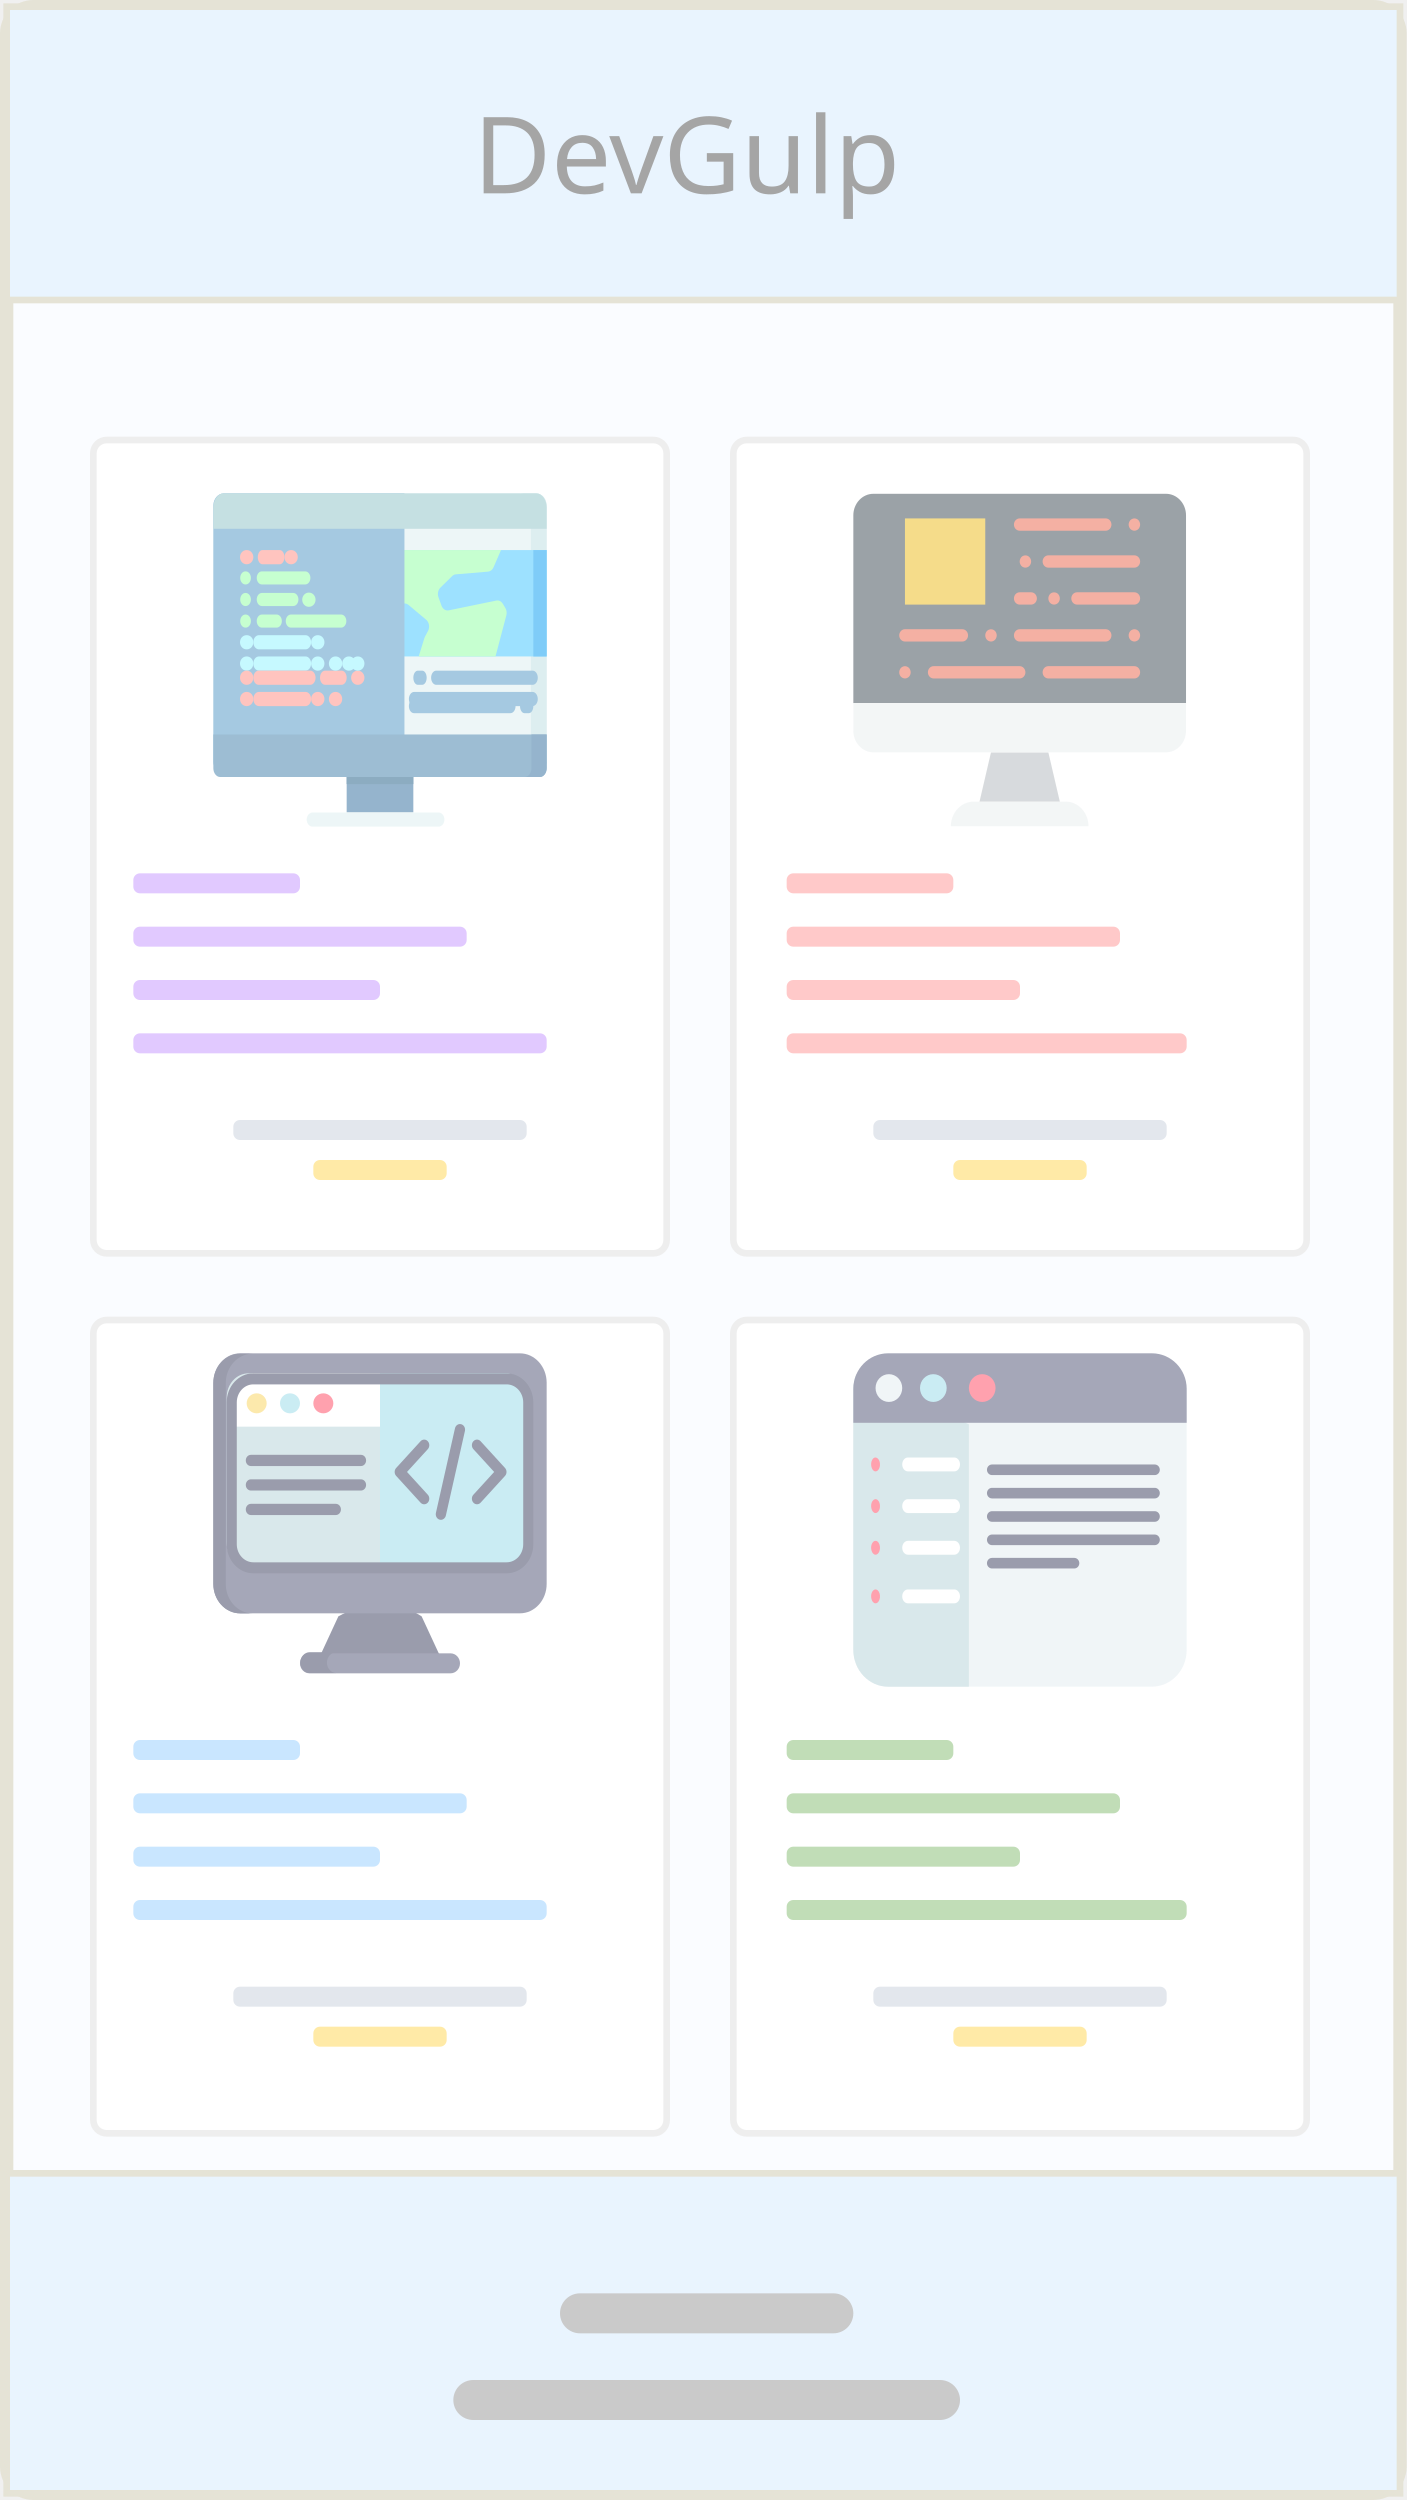
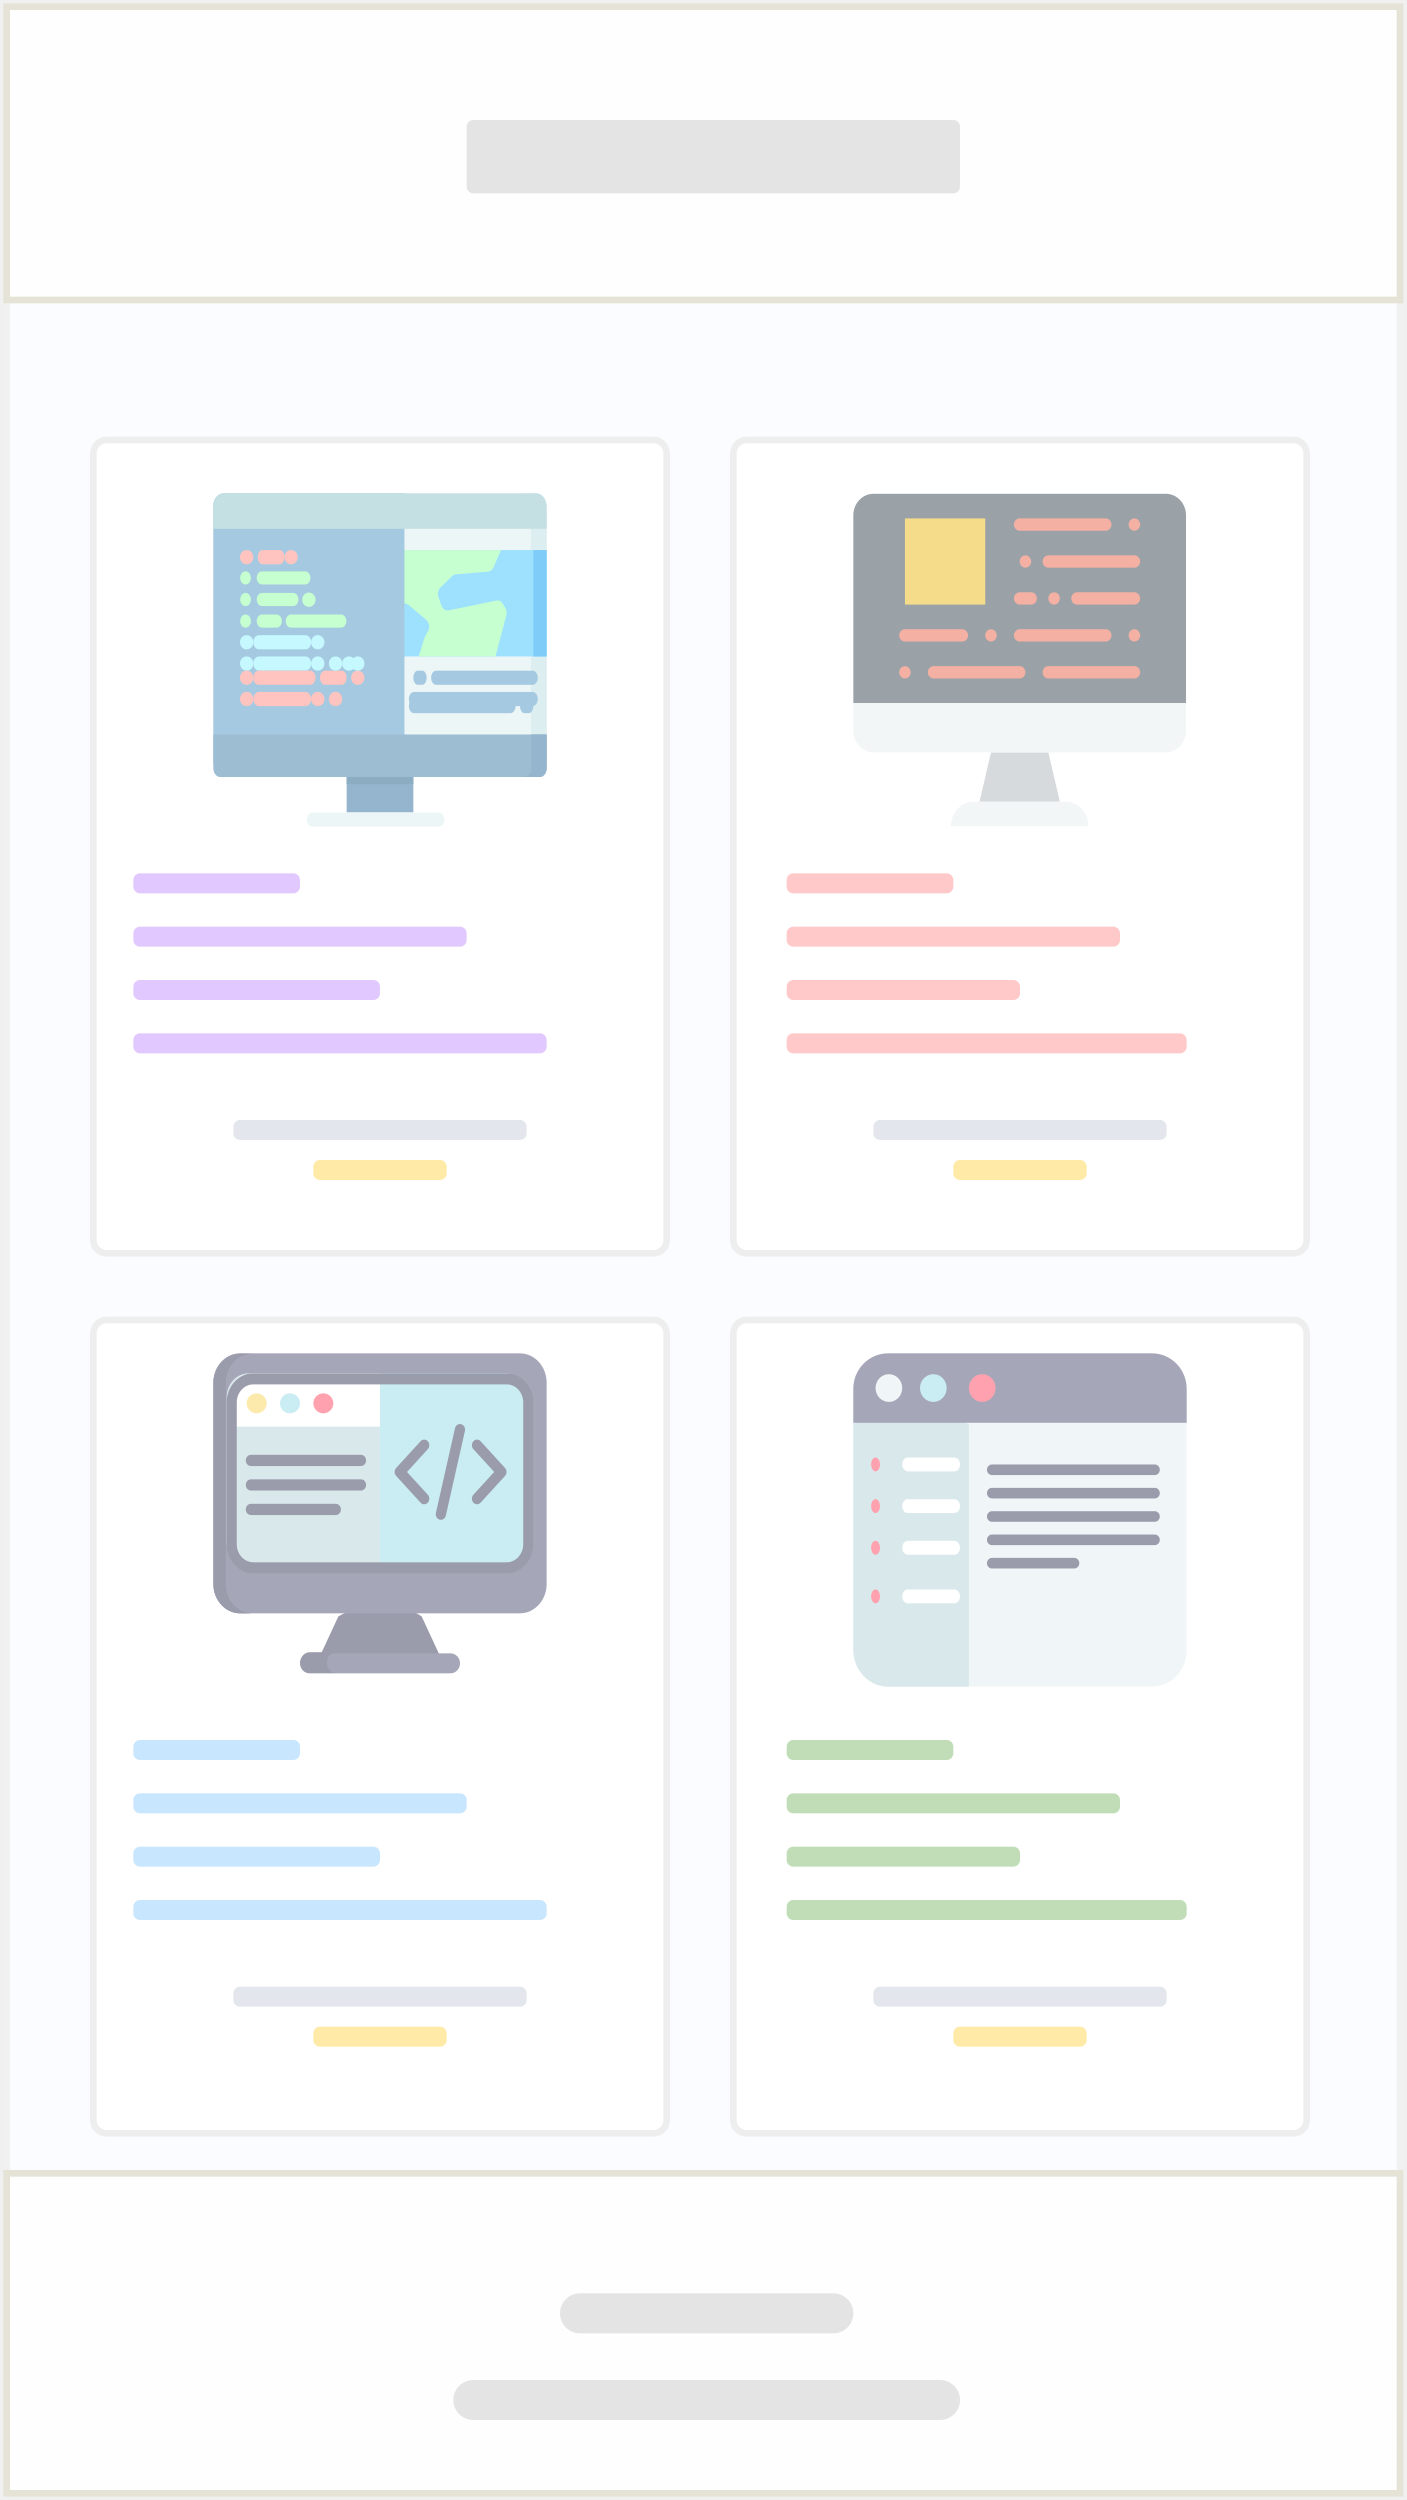
<svg xmlns="http://www.w3.org/2000/svg" width="211px" height="375px" viewBox="0 0 211 375" version="1.1">
  <g id="Page-1" stroke="none" stroke-width="1" fill="none" fill-rule="evenodd">
-     <g id="devgulp-cards" transform="translate(1, 1)">
-       <rect id="Rectangle" stroke="#E5E3D6" stroke-width="2" fill="#FAFCFF" fill-rule="nonzero" x="0" y="0" width="209" height="373" rx="4" />
-       <rect id="Rectangle" stroke="#EEEEEE" fill="#FFFFFF" fill-rule="nonzero" x="13" y="65" width="86" height="122" rx="2" />
-       <g id="coding" opacity="0.5" transform="translate(31, 73)" fill-rule="nonzero">
+     <g id="devgulp-cards" transform="translate(1, 1)" fill-rule="nonzero">
+       <rect id="Rectangle" stroke="#F1F1F1" fill="#FAFCFF" x="0" y="0" width="209" height="373" rx="4" />
+       <rect id="Rectangle" stroke="#EEEEEE" fill="#FFFFFF" x="13" y="65" width="86" height="122" rx="2" />
+       <g id="coding" opacity="0.5" transform="translate(31, 73)">
        <polygon id="Path" fill="#2C6A9B" points="20 41.489 30 41.489 30 47.872 20 47.872" />
        <polygon id="Path" fill="#1A5A84" points="20 41.489 30 41.489 30 43.617 20 43.617" />
        <path d="M33.772,50 L14.895,50 C14.401,50 14,49.524 14,48.936 C14,48.348 14.401,47.872 14.895,47.872 L33.772,47.872 C34.266,47.872 34.667,48.348 34.667,48.936 C34.667,49.524 34.266,50 33.772,50 L33.772,50 Z" id="Path" fill="#DCEEEF" />
        <path d="M50,1.826 L50,40.272 C50,40.945 49.54,41.489 48.973,41.489 L1.027,41.489 C0.46,41.489 0,40.945 0,40.272 L0,1.826 C0,0.818 0.69,0 1.54,0 L48.46,0 C49.311,0 50,0.818 50,1.826 Z" id="Path" fill="#DCEEEF" />
        <path d="M50,1.826 L50,40.271 C50,40.945 49.513,41.489 48.912,41.489 L46.544,41.489 C47.145,41.489 47.632,40.945 47.632,40.271 L47.632,1.826 C47.632,0.818 46.902,0 46,0 L48.368,0 C49.269,0 50,0.818 50,1.826 Z" id="Path" fill="#BCDDE2" />
        <polygon id="Path" fill="#3BC3FF" points="28 8.511 50 8.511 50 24.468 28 24.468" />
        <polygon id="Path" fill="#009AF2" points="48 8.511 50 8.511 50 24.468 48 24.468" />
        <path d="M43.809,17.21 C43.997,17.525 44.05,17.931 43.952,18.303 L42.575,23.523 L42.325,24.468 L30.805,24.468 L31.651,21.73 C31.677,21.647 31.71,21.568 31.749,21.494 L32.203,20.644 C32.5,20.089 32.379,19.346 31.932,18.971 L29.279,16.74 C29.145,16.628 28.991,16.557 28.83,16.534 L27.333,16.318 L27.333,8.511 L43.151,8.511 L42.031,11.097 C41.869,11.471 41.561,11.716 41.216,11.745 L36.381,12.151 C36.178,12.168 35.983,12.261 35.824,12.417 L34.062,14.146 C33.709,14.492 33.59,15.085 33.773,15.591 L34.223,16.841 C34.407,17.353 34.853,17.647 35.304,17.553 L42.451,16.081 C42.825,16.003 43.203,16.192 43.426,16.567 L43.809,17.21 Z" id="Path" fill="#8DFFA2" />
        <path d="M28.667,0 L28.667,41.489 L1.068,41.489 C0.478,41.489 0,40.945 0,40.272 L0,1.826 C0,0.818 0.718,0 1.602,0 L28.667,0 Z" id="Path" fill="#4C94C3" />
        <path d="M50,2.191 L50,5.319 L0,5.319 L0,2.191 C0,0.981 0.69,0 1.54,0 L48.46,0 C49.311,0 50,0.981 50,2.191 Z" id="Path" fill="#8BC1C6" />
        <path d="M50,36.17 L50,41.222 C50,41.959 49.54,42.553 48.973,42.553 L1.027,42.553 C0.46,42.553 0,41.959 0,41.222 L0,36.17 L50,36.17 Z" id="Path" fill="#3B7CA8" />
        <path d="M50,36.17 L50,41.222 C50,41.959 49.53,42.553 48.951,42.553 L46.667,42.553 C47.246,42.553 47.716,41.959 47.716,41.222 L47.716,36.17 L50,36.17 Z" id="Path" fill="#2C6A9B" />
        <path d="M5.029,10.638 L4.97,10.638 C4.434,10.638 4,10.162 4,9.574 C4,8.987 4.434,8.511 4.97,8.511 L5.029,8.511 C5.566,8.511 6,8.987 6,9.574 C6,10.162 5.566,10.638 5.029,10.638 Z" id="Path" fill="#FF8980" />
        <path d="M9.969,10.638 L7.364,10.638 C6.979,10.638 6.667,10.162 6.667,9.574 C6.667,8.987 6.979,8.511 7.364,8.511 L9.969,8.511 C10.354,8.511 10.667,8.987 10.667,9.574 C10.667,10.162 10.354,10.638 9.969,10.638 Z" id="Path" fill="#FF8980" />
        <g id="Group" transform="translate(4, 11.70213)" fill="#8DFFA2">
          <path d="M0.857,1.967 L0.809,1.967 C0.38,1.967 0.032,1.528 0.032,0.985 C0.032,0.444 0.38,0.004 0.809,0.004 L0.857,0.004 C1.286,0.004 1.634,0.444 1.634,0.985 C1.634,1.528 1.286,1.967 0.857,1.967 Z" id="Path" />
          <path d="M9.783,1.967 L3.286,1.967 C2.857,1.967 2.509,1.528 2.509,0.985 C2.509,0.444 2.857,0.004 3.286,0.004 L9.783,0.004 C10.212,0.004 10.56,0.444 10.56,0.985 C10.56,1.528 10.212,1.967 9.783,1.967 Z" id="Path" />
          <path d="M0.857,5.204 L0.809,5.204 C0.38,5.204 0.032,4.764 0.032,4.223 C0.032,3.68 0.38,3.241 0.809,3.241 L0.857,3.241 C1.286,3.241 1.634,3.68 1.634,4.223 C1.634,4.764 1.286,5.204 0.857,5.204 Z" id="Path" />
          <path d="M7.986,5.204 L3.286,5.204 C2.857,5.204 2.509,4.764 2.509,4.223 C2.509,3.68 2.857,3.241 3.286,3.241 L7.986,3.241 C8.415,3.241 8.763,3.68 8.763,4.223 C8.763,4.764 8.415,5.204 7.986,5.204 Z" id="Path" />
          <path d="M0.857,8.441 L0.809,8.441 C0.38,8.441 0.032,8.001 0.032,7.459 C0.032,6.917 0.38,6.478 0.809,6.478 L0.857,6.478 C1.286,6.478 1.634,6.917 1.634,7.459 C1.634,8.001 1.286,8.441 0.857,8.441 Z" id="Path" />
          <path d="M15.173,8.441 L7.64,8.441 C7.211,8.441 6.863,8.001 6.863,7.459 C6.863,6.917 7.211,6.478 7.64,6.478 L15.173,6.478 C15.603,6.478 15.951,6.917 15.951,7.459 C15.951,8.001 15.603,8.441 15.173,8.441 Z" id="Path" />
          <path d="M5.498,8.441 L3.286,8.441 C2.857,8.441 2.509,8.001 2.509,7.459 C2.509,6.917 2.857,6.478 3.286,6.478 L5.498,6.478 C5.927,6.478 6.275,6.917 6.275,7.459 C6.275,8.001 5.927,8.441 5.498,8.441 Z" id="Path" />
        </g>
        <path d="M5.029,23.404 L4.97,23.404 C4.434,23.404 4,22.928 4,22.34 C4,21.753 4.434,21.277 4.97,21.277 L5.029,21.277 C5.566,21.277 6,21.753 6,22.34 C6,22.928 5.566,23.404 5.029,23.404 Z" id="Path" fill="#8DF4FF" />
        <path d="M13.83,23.404 L6.837,23.404 C6.374,23.404 6,22.928 6,22.34 C6,21.753 6.374,21.277 6.837,21.277 L13.83,21.277 C14.292,21.277 14.667,21.753 14.667,22.34 C14.667,22.928 14.292,23.404 13.83,23.404 Z" id="Path" fill="#8DF4FF" />
        <path d="M5.029,26.596 L4.97,26.596 C4.434,26.596 4,26.12 4,25.532 C4,24.944 4.434,24.468 4.97,24.468 L5.029,24.468 C5.566,24.468 6,24.944 6,25.532 C6,26.12 5.566,26.596 5.029,26.596 Z" id="Path" fill="#8DF4FF" />
        <path d="M13.83,26.596 L6.837,26.596 C6.374,26.596 6,26.12 6,25.532 C6,24.944 6.374,24.468 6.837,24.468 L13.83,24.468 C14.292,24.468 14.667,24.944 14.667,25.532 C14.667,26.12 14.292,26.596 13.83,26.596 Z" id="Path" fill="#8DF4FF" />
        <path d="M5.029,28.723 L4.97,28.723 C4.434,28.723 4,28.247 4,27.66 C4,27.072 4.434,26.596 4.97,26.596 L5.029,26.596 C5.566,26.596 6,27.072 6,27.66 C6,28.247 5.566,28.723 5.029,28.723 Z" id="Path" fill="#FF8980" />
        <path d="M19.235,28.723 L16.765,28.723 C16.342,28.723 16,28.247 16,27.66 C16,27.072 16.343,26.596 16.765,26.596 L19.235,26.596 C19.658,26.596 20,27.072 20,27.66 C20,28.247 19.658,28.723 19.235,28.723 Z" id="Path" fill="#FF8980" />
        <path d="M14.547,28.723 L6.786,28.723 C6.352,28.723 6,28.247 6,27.66 C6,27.072 6.352,26.596 6.786,26.596 L14.547,26.596 C14.981,26.596 15.333,27.072 15.333,27.66 C15.333,28.247 14.981,28.723 14.547,28.723 Z" id="Path" fill="#FF8980" />
        <path d="M5.029,31.915 L4.97,31.915 C4.434,31.915 4,31.439 4,30.851 C4,30.263 4.434,29.787 4.97,29.787 L5.029,29.787 C5.566,29.787 6,30.263 6,30.851 C6,31.439 5.566,31.915 5.029,31.915 Z" id="Path" fill="#FF8980" />
        <path d="M13.83,31.915 L6.837,31.915 C6.374,31.915 6,31.439 6,30.851 C6,30.263 6.374,29.787 6.837,29.787 L13.83,29.787 C14.292,29.787 14.667,30.263 14.667,30.851 C14.667,31.439 14.292,31.915 13.83,31.915 Z" id="Path" fill="#FF8980" />
        <path d="M15.696,31.915 L15.637,31.915 C15.101,31.915 14.667,31.439 14.667,30.851 C14.667,30.263 15.101,29.787 15.637,29.787 L15.696,29.787 C16.232,29.787 16.667,30.263 16.667,30.851 C16.667,31.439 16.232,31.915 15.696,31.915 Z" id="Path" fill="#FF8980" />
        <path d="M11.696,10.638 L11.637,10.638 C11.101,10.638 10.667,10.162 10.667,9.574 C10.667,8.987 11.101,8.511 11.637,8.511 L11.696,8.511 C12.233,8.511 12.667,8.987 12.667,9.574 C12.667,10.162 12.233,10.638 11.696,10.638 Z" id="Path" fill="#FF8980" />
        <path d="M14.363,17.021 L14.304,17.021 C13.768,17.021 13.333,16.545 13.333,15.957 C13.333,15.37 13.768,14.894 14.304,14.894 L14.363,14.894 C14.899,14.894 15.333,15.37 15.333,15.957 C15.333,16.545 14.899,17.021 14.363,17.021 Z" id="Path" fill="#8DFFA2" />
        <path d="M18.363,31.915 L18.304,31.915 C17.767,31.915 17.333,31.439 17.333,30.851 C17.333,30.263 17.768,29.787 18.304,29.787 L18.363,29.787 C18.899,29.787 19.333,30.263 19.333,30.851 C19.333,31.439 18.899,31.915 18.363,31.915 Z" id="Path" fill="#FF8980" />
        <path d="M21.696,28.723 L21.637,28.723 C21.101,28.723 20.667,28.247 20.667,27.66 C20.667,27.072 21.101,26.596 21.637,26.596 L21.696,26.596 C22.233,26.596 22.667,27.072 22.667,27.66 C22.667,28.247 22.233,28.723 21.696,28.723 Z" id="Path" fill="#FF8980" />
        <path d="M15.696,26.596 L15.637,26.596 C15.101,26.596 14.667,26.12 14.667,25.532 C14.667,24.944 15.101,24.468 15.637,24.468 L15.696,24.468 C16.232,24.468 16.667,24.944 16.667,25.532 C16.667,26.12 16.232,26.596 15.696,26.596 Z" id="Path" fill="#8DF4FF" />
        <path d="M15.696,23.404 L15.637,23.404 C15.101,23.404 14.667,22.928 14.667,22.34 C14.667,21.753 15.101,21.277 15.637,21.277 L15.696,21.277 C16.232,21.277 16.667,21.753 16.667,22.34 C16.667,22.928 16.232,23.404 15.696,23.404 Z" id="Path" fill="#8DF4FF" />
        <path d="M18.363,26.596 L18.304,26.596 C17.767,26.596 17.333,26.12 17.333,25.532 C17.333,24.944 17.768,24.468 18.304,24.468 L18.363,24.468 C18.899,24.468 19.333,24.944 19.333,25.532 C19.333,26.12 18.899,26.596 18.363,26.596 Z" id="Path" fill="#8DF4FF" />
        <path d="M20.363,26.596 L20.304,26.596 C19.768,26.596 19.333,26.12 19.333,25.532 C19.333,24.944 19.768,24.468 20.304,24.468 L20.363,24.468 C20.899,24.468 21.333,24.944 21.333,25.532 C21.333,26.12 20.899,26.596 20.363,26.596 Z" id="Path" fill="#8DF4FF" />
        <path d="M21.697,26.596 L21.637,26.596 C21.101,26.596 20.667,26.12 20.667,25.532 C20.667,24.944 21.101,24.468 21.637,24.468 L21.697,24.468 C22.232,24.468 22.667,24.944 22.667,25.532 C22.667,26.12 22.232,26.596 21.697,26.596 Z" id="Path" fill="#8DF4FF" />
        <path d="M47.898,28.723 L33.436,28.723 C33.011,28.723 32.667,28.247 32.667,27.66 C32.667,27.072 33.011,26.596 33.436,26.596 L47.898,26.596 C48.322,26.596 48.667,27.072 48.667,27.66 C48.667,28.247 48.322,28.723 47.898,28.723 Z" id="Path" fill="#4C94C3" />
        <path d="M31.325,28.723 L30.675,28.723 C30.302,28.723 30,28.247 30,27.66 C30,27.072 30.302,26.596 30.675,26.596 L31.325,26.596 C31.698,26.596 32,27.072 32,27.66 C32,28.247 31.698,28.723 31.325,28.723 Z" id="Path" fill="#4C94C3" />
        <path d="M44.564,32.979 L30.103,32.979 C29.678,32.979 29.333,32.503 29.333,31.915 C29.333,31.328 29.678,30.851 30.103,30.851 L44.564,30.851 C44.989,30.851 45.333,31.328 45.333,31.915 C45.333,32.502 44.989,32.979 44.564,32.979 L44.564,32.979 Z" id="Path" fill="#4C94C3" />
        <path d="M47.325,32.979 L46.675,32.979 C46.302,32.979 46,32.503 46,31.915 C46,31.328 46.302,30.851 46.675,30.851 L47.325,30.851 C47.698,30.851 48,31.328 48,31.915 C48,32.502 47.698,32.979 47.325,32.979 Z" id="Path" fill="#4C94C3" />
        <path d="M47.88,31.915 L30.12,31.915 C29.685,31.915 29.333,31.438 29.333,30.851 C29.333,30.264 29.685,29.787 30.12,29.787 L47.88,29.787 C48.315,29.787 48.667,30.264 48.667,30.851 C48.667,31.438 48.315,31.915 47.88,31.915 Z" id="Path" fill="#4C94C3" />
      </g>
-       <rect id="Rectangle" stroke="#EEEEEE" fill="#FFFFFF" fill-rule="nonzero" x="109" y="65" width="86" height="122" rx="2" />
-       <rect id="Rectangle" fill="#E3E7ED" fill-rule="nonzero" x="130" y="167" width="44" height="3" rx="1" />
-       <rect id="Rectangle" stroke="#EEEEEE" fill="#FFFFFF" fill-rule="nonzero" x="13" y="197" width="86" height="122" rx="2" />
-       <rect id="Rectangle" stroke="#EEEEEE" fill="#FFFFFF" fill-rule="nonzero" x="109" y="197" width="86" height="122" rx="2" />
-       <rect id="Rectangle" fill="#E3E7ED" fill-rule="nonzero" x="34" y="297" width="44" height="3" rx="1" />
-       <rect id="Rectangle" fill="#FFEAA7" fill-rule="nonzero" x="46" y="303" width="20" height="3" rx="1" />
-       <rect id="Rectangle" fill="#E3E7ED" fill-rule="nonzero" x="130" y="297" width="44" height="3" rx="1" />
-       <rect id="Rectangle" fill="#FFEAA7" fill-rule="nonzero" x="142" y="303" width="20" height="3" rx="1" />
-       <rect id="Rectangle" fill="#E3E7ED" fill-rule="nonzero" x="34" y="167" width="44" height="3" rx="1" />
-       <rect id="Rectangle" fill="#FFEAA7" fill-rule="nonzero" x="46" y="173" width="20" height="3" rx="1" />
-       <rect id="Rectangle" fill="#E1C9FF" fill-rule="nonzero" x="19" y="130" width="25" height="3" rx="1" />
-       <rect id="Rectangle" fill="#E1C9FF" fill-rule="nonzero" x="19" y="138" width="50" height="3" rx="1" />
-       <rect id="Rectangle" fill="#E1C9FF" fill-rule="nonzero" x="19" y="146" width="37" height="3" rx="1" />
-       <rect id="Rectangle" fill="#E1C9FF" fill-rule="nonzero" x="19" y="154" width="62" height="3" rx="1" />
-       <rect id="Rectangle" fill="#FFC9C9" fill-rule="nonzero" x="117" y="130" width="25" height="3" rx="1" />
-       <rect id="Rectangle" fill="#FFC9C9" fill-rule="nonzero" x="117" y="138" width="50" height="3" rx="1" />
-       <rect id="Rectangle" fill="#FFC9C9" fill-rule="nonzero" x="117" y="146" width="35" height="3" rx="1" />
-       <rect id="Rectangle" fill="#FFC9C9" fill-rule="nonzero" x="117" y="154" width="60" height="3" rx="1" />
-       <rect id="Rectangle" fill="#C9E6FF" fill-rule="nonzero" x="19" y="260" width="25" height="3" rx="1" />
-       <rect id="Rectangle" fill="#C9E6FF" fill-rule="nonzero" x="19" y="268" width="50" height="3" rx="1" />
-       <rect id="Rectangle" fill="#C9E6FF" fill-rule="nonzero" x="19" y="276" width="37" height="3" rx="1" />
-       <rect id="Rectangle" fill="#C9E6FF" fill-rule="nonzero" x="19" y="284" width="62" height="3" rx="1" />
-       <rect id="Rectangle" fill="#C1DDB7" fill-rule="nonzero" x="117" y="260" width="25" height="3" rx="1" />
-       <rect id="Rectangle" fill="#C1DDB7" fill-rule="nonzero" x="117" y="268" width="50" height="3" rx="1" />
-       <rect id="Rectangle" fill="#C1DDB7" fill-rule="nonzero" x="117" y="276" width="35" height="3" rx="1" />
-       <rect id="Rectangle" fill="#C1DDB7" fill-rule="nonzero" x="117" y="284" width="60" height="3" rx="1" />
-       <rect id="Rectangle" fill="#FFEAA7" fill-rule="nonzero" x="142" y="173" width="20" height="3" rx="1" />
-       <rect id="Rectangle" stroke="#E5E3D6" fill="#E9F4FE" fill-rule="nonzero" x="0" y="0" width="209" height="44" />
-       <text id="DevGulp" fill="#A5A5A5" font-family="STXihei, STHeiti" font-size="16" font-weight="300">
-         <tspan x="70" y="28">DevGulp</tspan>
-       </text>
-       <g id="browser" opacity="0.5" transform="translate(127, 202)" fill-rule="nonzero">
+       <rect id="Rectangle" stroke="#EEEEEE" fill="#FFFFFF" x="109" y="65" width="86" height="122" rx="2" />
+       <rect id="Rectangle" fill="#E3E7ED" x="130" y="167" width="44" height="3" rx="1" />
+       <rect id="Rectangle" stroke="#EEEEEE" fill="#FFFFFF" x="13" y="197" width="86" height="122" rx="2" />
+       <rect id="Rectangle" stroke="#EEEEEE" fill="#FFFFFF" x="109" y="197" width="86" height="122" rx="2" />
+       <rect id="Rectangle" fill="#E3E7ED" x="34" y="297" width="44" height="3" rx="1" />
+       <rect id="Rectangle" fill="#FFEAA7" x="46" y="303" width="20" height="3" rx="1" />
+       <rect id="Rectangle" fill="#E3E7ED" x="130" y="297" width="44" height="3" rx="1" />
+       <rect id="Rectangle" fill="#FFEAA7" x="142" y="303" width="20" height="3" rx="1" />
+       <rect id="Rectangle" fill="#E3E7ED" x="34" y="167" width="44" height="3" rx="1" />
+       <rect id="Rectangle" fill="#FFEAA7" x="46" y="173" width="20" height="3" rx="1" />
+       <rect id="Rectangle" fill="#E1C9FF" x="19" y="130" width="25" height="3" rx="1" />
+       <rect id="Rectangle" fill="#E1C9FF" x="19" y="138" width="50" height="3" rx="1" />
+       <rect id="Rectangle" fill="#E1C9FF" x="19" y="146" width="37" height="3" rx="1" />
+       <rect id="Rectangle" fill="#E1C9FF" x="19" y="154" width="62" height="3" rx="1" />
+       <rect id="Rectangle" fill="#FFC9C9" x="117" y="130" width="25" height="3" rx="1" />
+       <rect id="Rectangle" fill="#FFC9C9" x="117" y="138" width="50" height="3" rx="1" />
+       <rect id="Rectangle" fill="#FFC9C9" x="117" y="146" width="35" height="3" rx="1" />
+       <rect id="Rectangle" fill="#FFC9C9" x="117" y="154" width="60" height="3" rx="1" />
+       <rect id="Rectangle" fill="#C9E6FF" x="19" y="260" width="25" height="3" rx="1" />
+       <rect id="Rectangle" fill="#C9E6FF" x="19" y="268" width="50" height="3" rx="1" />
+       <rect id="Rectangle" fill="#C9E6FF" x="81" y="9" width="50" height="24" rx="1" />
+       <rect id="Rectangle" fill="#C9E6FF" x="19" y="276" width="37" height="3" rx="1" />
+       <rect id="Rectangle" fill="#C9E6FF" x="19" y="284" width="62" height="3" rx="1" />
+       <rect id="Rectangle" fill="#C1DDB7" x="117" y="260" width="25" height="3" rx="1" />
+       <rect id="Rectangle" fill="#C1DDB7" x="117" y="268" width="50" height="3" rx="1" />
+       <rect id="Rectangle" fill="#C1DDB7" x="117" y="276" width="35" height="3" rx="1" />
+       <rect id="Rectangle" fill="#C1DDB7" x="117" y="284" width="60" height="3" rx="1" />
+       <rect id="Rectangle" fill="#FFEAA7" x="142" y="173" width="20" height="3" rx="1" />
+       <rect id="Rectangle" stroke="#E5E3D6" fill="#FEFEFE" x="0" y="0" width="209" height="44" />
+       <rect id="Rectangle" fill="#CACACA" opacity="0.499" x="69" y="17" width="74" height="11" rx="1" />
+       <g id="browser" opacity="0.5" transform="translate(127, 202)">
        <path d="M50,5.505 L50,44.495 C50,47.536 47.667,50 44.789,50 L5.211,50 C2.333,50 0,47.536 0,44.495 L0,5.505 C0,4.712 0.158,3.959 0.445,3.277 C1.253,1.347 3.083,0 5.211,0 L44.789,0 C47.667,0 50,2.464 50,5.505 Z" id="Path" fill="#E1EBF0" />
        <path d="M17.333,10.649 L17.333,50 L5.222,50 C2.337,50 0,47.528 0,44.477 L0,5.36 C0,4.564 0.159,3.808 0.446,3.125 L17.333,10.649 Z" id="Path" fill="#B4D2D7" />
        <path d="M50,5.32 L50,10.417 L0,10.417 L0,5.32 C0,2.382 2.332,0 5.211,0 L44.789,0 C47.667,0 50,2.382 50,5.32 Z" id="Path" fill="#4C5072" />
        <path d="M7.333,5.208 C7.333,6.359 6.438,7.292 5.333,7.292 C4.229,7.292 3.333,6.359 3.333,5.208 C3.333,4.058 4.229,3.125 5.333,3.125 C6.438,3.125 7.333,4.058 7.333,5.208 Z" id="Path" fill="#E1EBF0" />
        <path d="M14,5.208 C14,6.359 13.104,7.292 12,7.292 C10.895,7.292 10,6.359 10,5.208 C10,4.058 10.895,3.125 12,3.125 C13.104,3.125 14,4.058 14,5.208 Z" id="Path" fill="#95DAE8" />
        <path d="M21.333,5.208 C21.333,6.359 20.438,7.292 19.334,7.292 C18.229,7.292 17.333,6.359 17.333,5.208 C17.333,4.058 18.229,3.125 19.334,3.125 C20.438,3.125 21.333,4.058 21.333,5.208 Z" id="Path" fill="#FF435E" />
        <path d="M15.147,17.708 L8.186,17.708 C7.715,17.708 7.333,17.242 7.333,16.667 C7.333,16.091 7.715,15.625 8.186,15.625 L15.147,15.625 C15.618,15.625 16,16.091 16,16.667 C16,17.242 15.618,17.708 15.147,17.708 Z" id="Path" fill="#FFFFFF" />
        <path d="M15.147,23.958 L8.186,23.958 C7.715,23.958 7.333,23.492 7.333,22.916 C7.333,22.341 7.715,21.875 8.186,21.875 L15.147,21.875 C15.618,21.875 16,22.341 16,22.916 C16,23.492 15.618,23.958 15.147,23.958 Z" id="Path" fill="#FFFFFF" />
        <path d="M15.147,30.208 L8.186,30.208 C7.715,30.208 7.333,29.742 7.333,29.167 C7.333,28.591 7.715,28.125 8.186,28.125 L15.147,28.125 C15.618,28.125 16,28.591 16,29.167 C16,29.742 15.618,30.208 15.147,30.208 Z" id="Path" fill="#FFFFFF" />
        <path d="M15.147,37.5 L8.186,37.5 C7.715,37.5 7.333,37.033 7.333,36.458 C7.333,35.883 7.715,35.417 8.186,35.417 L15.147,35.417 C15.618,35.417 16,35.883 16,36.458 C16,37.033 15.618,37.5 15.147,37.5 Z" id="Path" fill="#FFFFFF" />
        <path d="M3.331,17.708 C2.736,17.708 2.437,16.527 2.876,15.896 C3.326,15.248 4.067,15.847 3.995,16.791 C3.956,17.309 3.664,17.708 3.331,17.708 Z" id="Path" fill="#FF435E" />
        <path d="M3.331,23.958 C2.737,23.958 2.436,22.779 2.876,22.149 C3.081,21.857 3.383,21.792 3.631,21.984 C3.888,22.182 4.034,22.629 3.993,23.069 C3.946,23.574 3.657,23.958 3.331,23.958 Z" id="Path" fill="#FF435E" />
        <path d="M3.331,30.208 C2.76,30.208 2.451,29.111 2.84,28.457 C3.036,28.127 3.356,28.031 3.617,28.223 C3.887,28.42 4.041,28.886 3.991,29.343 C3.936,29.837 3.652,30.208 3.331,30.208 Z" id="Path" fill="#FF435E" />
        <path d="M3.33,37.5 C2.731,37.5 2.436,36.307 2.881,35.684 C3.097,35.382 3.418,35.33 3.669,35.558 C3.912,35.779 4.042,36.23 3.988,36.66 C3.926,37.141 3.645,37.5 3.33,37.5 L3.33,37.5 Z" id="Path" fill="#FF435E" />
        <g id="Group" transform="translate(20, 16.66667)" fill="#353A59">
          <path d="M25.213,1.596 L0.803,1.596 C0.384,1.596 0.045,1.241 0.045,0.801 C0.045,0.362 0.384,0.006 0.803,0.006 L25.213,0.006 C25.631,0.006 25.971,0.362 25.971,0.801 C25.971,1.241 25.631,1.596 25.213,1.596 Z" id="Path" />
          <path d="M25.213,5.099 L0.803,5.099 C0.384,5.099 0.045,4.743 0.045,4.304 C0.045,3.865 0.384,3.509 0.803,3.509 L25.213,3.509 C25.631,3.509 25.971,3.865 25.971,4.304 C25.971,4.743 25.631,5.099 25.213,5.099 Z" id="Path" />
          <path d="M25.213,8.602 L0.803,8.602 C0.384,8.602 0.045,8.246 0.045,7.807 C0.045,7.367 0.384,7.012 0.803,7.012 L25.213,7.012 C25.631,7.012 25.971,7.367 25.971,7.807 C25.971,8.246 25.631,8.602 25.213,8.602 Z" id="Path" />
          <path d="M25.213,12.104 L0.803,12.104 C0.384,12.104 0.045,11.748 0.045,11.309 C0.045,10.87 0.384,10.514 0.803,10.514 L25.213,10.514 C25.631,10.514 25.971,10.87 25.971,11.309 C25.971,11.748 25.631,12.104 25.213,12.104 Z" id="Path" />
          <path d="M13.139,15.607 L0.803,15.607 C0.384,15.607 0.045,15.251 0.045,14.812 C0.045,14.373 0.384,14.017 0.803,14.017 L13.139,14.017 C13.558,14.017 13.897,14.373 13.897,14.812 C13.897,15.251 13.558,15.607 13.139,15.607 Z" id="Path" />
        </g>
      </g>
-       <g id="coding-(1)" opacity="0.5" transform="translate(31, 202)" fill-rule="nonzero">
+       <g id="coding-(1)" opacity="0.5" transform="translate(31, 202)">
        <polygon id="Path" fill="#353A59" points="34 45.398 25 47 16 45.398 18.758 39.447 25.458 36 31.242 39.447" />
        <path d="M45.986,39 L4.014,39 C1.797,39 0,37.022 0,34.581 L0,4.418 C0,1.978 1.797,0 4.014,0 L45.986,0 C48.203,0 50,1.978 50,4.418 L50,34.581 C50,37.022 48.203,39 45.986,39 Z" id="Path" fill="#4C5072" />
        <path d="M35.576,48 L14.424,48 C13.637,48 13,47.328 13,46.5 C13,45.671 13.637,45 14.424,45 L35.576,45 C36.363,45 37,45.671 37,46.5 C37,47.328 36.363,48 35.576,48 Z" id="Path" fill="#4C5072" />
        <path d="M47,6.62 L47,28.381 C47,30.379 45.532,32 43.722,32 L5.279,32 C3.468,32 2,30.379 2,28.381 L2,6.62 C2,4.62 3.468,3 5.279,3 L43.722,3 C45.532,3 47,4.62 47,6.62 Z" id="Path" fill="#B4D2D7" />
        <path d="M47,6.62 L47,28.381 C47,30.379 45.564,32 43.794,32 L25,32 L25,3 L43.794,3 C45.564,3 47,4.62 47,6.62 Z" id="Path" fill="#95DAE8" />
        <path d="M25,3 L25,11 L3,11 L3,6.674 C3,4.644 4.435,3 6.206,3 L25,3 Z" id="Path" fill="#FFFFFF" />
        <path d="M44,33 L6,33 C3.794,33 2,31.041 2,28.634 L2,7.366 C2,4.959 3.794,3 6,3 L44,3 C46.206,3 48,4.959 48,7.366 L48,28.634 C48,31.041 46.206,33 44,33 L44,33 Z M6,4.656 C4.631,4.656 3.517,5.871 3.517,7.366 L3.517,28.634 C3.517,30.129 4.631,31.345 6,31.345 L44,31.345 C45.369,31.345 46.483,30.129 46.483,28.634 L46.483,7.366 C46.483,5.871 45.369,4.656 44,4.656 L6,4.656 Z" id="Shape" fill="#353A59" />
        <path d="M8,7.5 C8,8.328 7.329,9 6.5,9 C5.672,9 5,8.328 5,7.5 C5,6.671 5.672,6 6.5,6 C7.329,6 8,6.671 8,7.5 Z" id="Path" fill="#F9D35A" />
        <path d="M13,7.5 C13,8.328 12.329,9 11.5,9 C10.672,9 10,8.328 10,7.5 C10,6.671 10.672,6 11.5,6 C12.329,6 13,6.671 13,7.5 Z" id="Path" fill="#95DAE8" />
        <path d="M18,7.5 C18,8.328 17.329,9 16.5,9 C15.672,9 15,8.328 15,7.5 C15,6.671 15.672,6 16.5,6 C17.329,6 18,6.671 18,7.5 Z" id="Path" fill="#FF435E" />
        <g id="Group" fill="#353A59">
          <path d="M22.147,16.908 L5.636,16.908 C5.212,16.908 4.868,16.531 4.868,16.066 C4.868,15.601 5.212,15.224 5.636,15.224 L22.147,15.224 C22.571,15.224 22.914,15.601 22.914,16.066 C22.914,16.531 22.571,16.908 22.147,16.908 Z" id="Path" />
          <path d="M22.147,20.582 L5.636,20.582 C5.212,20.582 4.868,20.206 4.868,19.741 C4.868,19.276 5.212,18.899 5.636,18.899 L22.147,18.899 C22.571,18.899 22.914,19.276 22.914,19.741 C22.914,20.206 22.571,20.582 22.147,20.582 Z" id="Path" />
          <path d="M18.372,24.257 L5.636,24.257 C5.212,24.257 4.868,23.88 4.868,23.415 C4.868,22.951 5.212,22.574 5.636,22.574 L18.372,22.574 C18.796,22.574 19.14,22.951 19.14,23.415 C19.14,23.88 18.796,24.257 18.372,24.257 Z" id="Path" />
          <path d="M31.626,22.643 C31.429,22.643 31.233,22.561 31.083,22.397 L27.423,18.386 C27.279,18.229 27.198,18.015 27.198,17.792 C27.198,17.568 27.279,17.354 27.423,17.196 L31.083,13.186 C31.383,12.857 31.869,12.857 32.169,13.186 C32.469,13.515 32.469,14.047 32.169,14.376 L29.052,17.791 L32.169,21.206 C32.469,21.535 32.469,22.068 32.169,22.396 C32.019,22.561 31.823,22.643 31.626,22.643 Z" id="Path" />
          <path d="M39.55,22.643 C39.354,22.643 39.157,22.561 39.008,22.397 C38.707,22.068 38.707,21.535 39.008,21.207 L42.124,17.792 L39.008,14.376 C38.707,14.047 38.707,13.515 39.008,13.186 C39.307,12.858 39.793,12.857 40.094,13.186 L43.753,17.197 C43.897,17.354 43.978,17.568 43.978,17.792 C43.978,18.015 43.897,18.229 43.753,18.387 L40.094,22.397 C39.944,22.561 39.747,22.643 39.55,22.643 L39.55,22.643 Z" id="Path" />
          <path d="M34.133,24.976 C34.072,24.976 34.01,24.968 33.948,24.951 C33.536,24.84 33.285,24.384 33.387,23.932 L36.247,11.246 C36.349,10.795 36.765,10.52 37.177,10.631 C37.589,10.743 37.84,11.199 37.738,11.65 L34.878,24.336 C34.791,24.72 34.478,24.976 34.133,24.976 Z" id="Path" />
          <path d="M5.895,39.008 L4.027,39.008 C1.803,39.008 0,37.032 0,34.595 L0,4.467 C0,2.03 1.803,0.054 4.027,0.054 L5.847,0.054 C3.645,0.082 1.868,2.048 1.868,4.467 L1.868,34.595 C1.868,37.032 3.671,39.008 5.895,39.008 Z" id="Path" />
          <path d="M18.473,47.962 L14.47,47.962 C13.68,47.962 13.039,47.26 13.039,46.396 C13.039,45.963 13.2,45.571 13.458,45.287 C13.717,45.003 14.074,44.828 14.47,44.828 L18.473,44.828 C18.078,44.828 17.72,45.003 17.462,45.287 C17.202,45.571 17.043,45.963 17.043,46.396 C17.043,47.26 17.683,47.962 18.473,47.962 Z" id="Path" />
        </g>
      </g>
-       <g id="coding-(2)" opacity="0.5" transform="translate(127, 73)" fill-rule="nonzero">
+       <g id="coding-(2)" opacity="0.5" transform="translate(127, 73)">
        <path d="M35.276,49.931 L14.627,49.931 C14.627,47.892 16.168,46.238 18.068,46.238 L31.834,46.238 C33.735,46.238 35.276,47.892 35.276,49.931" id="Path" fill="#E8EDEE" />
        <polygon id="Path" fill="#B0B6BB" points="30.974 46.238 18.929 46.238 20.649 38.851 29.253 38.851" />
        <path d="M49.903,31.464 L0,31.464 L0,3.3 C0,1.515 1.348,0.069 3.011,0.069 L46.891,0.069 C48.554,0.069 49.903,1.515 49.903,3.3 L49.903,31.464 L49.903,31.464 Z" id="Path" fill="#38454F" />
        <path d="M46.891,38.851 L3.011,38.851 C1.348,38.851 0,37.404 0,35.619 L0,31.464 L49.903,31.464 L49.903,35.619 C49.903,37.404 48.554,38.851 46.891,38.851" id="Path" fill="#E8EDEE" />
        <g id="Group" transform="translate(6.822612, 3.661088)" fill="#EA6148">
          <path d="M35.336,24.109 L22.431,24.109 C21.955,24.109 21.57,23.695 21.57,23.186 C21.57,22.676 21.955,22.262 22.431,22.262 L35.336,22.262 C35.812,22.262 36.197,22.676 36.197,23.186 C36.197,23.695 35.812,24.109 35.336,24.109" id="Path" />
          <path d="M9.525,18.569 L0.921,18.569 C0.445,18.569 0.06,18.155 0.06,17.645 C0.06,17.136 0.445,16.722 0.921,16.722 L9.525,16.722 C10.001,16.722 10.385,17.136 10.385,17.645 C10.385,18.155 10.001,18.569 9.525,18.569" id="Path" />
          <path d="M31.035,18.569 L18.129,18.569 C17.653,18.569 17.268,18.155 17.268,17.645 C17.268,17.136 17.653,16.722 18.129,16.722 L31.035,16.722 C31.51,16.722 31.895,17.136 31.895,17.645 C31.895,18.155 31.51,18.569 31.035,18.569" id="Path" />
          <path d="M13.827,18.569 C13.715,18.569 13.603,18.541 13.5,18.495 C13.388,18.449 13.302,18.384 13.216,18.301 C13.06,18.126 12.966,17.895 12.966,17.645 C12.966,17.396 13.06,17.165 13.216,16.99 C13.302,16.907 13.388,16.842 13.5,16.796 C13.809,16.657 14.197,16.731 14.438,16.99 C14.592,17.165 14.687,17.405 14.687,17.645 C14.687,17.885 14.592,18.125 14.438,18.301 C14.274,18.467 14.05,18.569 13.827,18.569" id="Path" />
          <path d="M18.129,24.109 L5.223,24.109 C4.747,24.109 4.362,23.695 4.362,23.186 C4.362,22.676 4.747,22.262 5.223,22.262 L18.129,22.262 C18.604,22.262 18.989,22.676 18.989,23.186 C18.989,23.695 18.604,24.109 18.129,24.109" id="Path" />
          <path d="M0.921,24.109 C0.809,24.109 0.697,24.081 0.594,24.035 C0.491,23.989 0.396,23.924 0.31,23.841 C0.154,23.666 0.061,23.435 0.061,23.186 C0.061,23.066 0.086,22.946 0.129,22.835 C0.172,22.715 0.233,22.622 0.31,22.53 C0.517,22.318 0.809,22.225 1.084,22.281 C1.145,22.29 1.195,22.309 1.248,22.336 C1.299,22.355 1.351,22.382 1.394,22.419 C1.445,22.456 1.489,22.493 1.532,22.53 C1.609,22.622 1.669,22.715 1.712,22.835 C1.755,22.946 1.781,23.066 1.781,23.186 C1.781,23.435 1.687,23.666 1.532,23.841 C1.489,23.878 1.445,23.915 1.394,23.952 C1.351,23.989 1.299,24.017 1.248,24.035 C1.195,24.063 1.145,24.081 1.084,24.091 C1.033,24.1 0.973,24.109 0.921,24.109" id="Path" />
          <path d="M35.336,18.569 C35.284,18.569 35.225,18.56 35.173,18.55 C35.113,18.541 35.061,18.522 35.01,18.495 C34.958,18.476 34.906,18.449 34.854,18.412 C34.812,18.375 34.769,18.338 34.726,18.301 C34.57,18.126 34.476,17.885 34.476,17.645 C34.476,17.405 34.57,17.165 34.726,16.99 L34.854,16.879 C34.906,16.842 34.958,16.814 35.01,16.796 C35.061,16.768 35.113,16.75 35.173,16.74 C35.448,16.676 35.749,16.777 35.947,16.99 C35.982,17.036 36.016,17.082 36.051,17.137 C36.085,17.183 36.11,17.239 36.128,17.294 C36.154,17.35 36.171,17.405 36.179,17.47 C36.188,17.525 36.197,17.59 36.197,17.645 C36.197,17.701 36.188,17.765 36.179,17.83 C36.171,17.885 36.154,17.941 36.128,17.996 C36.11,18.052 36.085,18.107 36.051,18.162 C36.016,18.208 35.982,18.255 35.947,18.301 C35.904,18.338 35.86,18.375 35.818,18.412 C35.767,18.449 35.714,18.476 35.663,18.495 C35.611,18.522 35.56,18.541 35.499,18.55 C35.448,18.56 35.388,18.569 35.336,18.569" id="Path" />
          <path d="M35.336,7.488 L22.431,7.488 C21.955,7.488 21.57,7.074 21.57,6.565 C21.57,6.055 21.955,5.641 22.431,5.641 L35.336,5.641 C35.812,5.641 36.197,6.055 36.197,6.565 C36.197,7.074 35.812,7.488 35.336,7.488" id="Path" />
          <path d="M35.336,13.028 L26.733,13.028 C26.257,13.028 25.872,12.615 25.872,12.105 C25.872,11.595 26.257,11.182 26.733,11.182 L35.336,11.182 C35.812,11.182 36.197,11.595 36.197,12.105 C36.197,12.615 35.812,13.028 35.336,13.028" id="Path" />
          <path d="M19.849,13.028 L18.129,13.028 C17.653,13.028 17.268,12.615 17.268,12.105 C17.268,11.595 17.653,11.182 18.129,11.182 L19.849,11.182 C20.325,11.182 20.71,11.595 20.71,12.105 C20.71,12.615 20.325,13.028 19.849,13.028" id="Path" />
          <path d="M31.035,1.948 L18.129,1.948 C17.653,1.948 17.268,1.534 17.268,1.024 C17.268,0.515 17.653,0.101 18.129,0.101 L31.035,0.101 C31.51,0.101 31.895,0.515 31.895,1.024 C31.895,1.534 31.51,1.948 31.035,1.948" id="Path" />
          <path d="M35.336,1.948 C35.284,1.948 35.225,1.939 35.173,1.929 C35.113,1.92 35.061,1.902 35.01,1.874 C34.958,1.855 34.906,1.828 34.854,1.791 C34.812,1.754 34.769,1.717 34.726,1.68 C34.57,1.505 34.476,1.265 34.476,1.024 C34.476,0.784 34.57,0.544 34.726,0.369 L34.854,0.258 C34.906,0.221 34.958,0.193 35.01,0.175 C35.061,0.147 35.113,0.129 35.173,0.119 C35.448,0.055 35.749,0.156 35.947,0.369 C35.982,0.415 36.016,0.461 36.051,0.516 C36.085,0.563 36.11,0.618 36.128,0.673 C36.154,0.729 36.171,0.784 36.179,0.849 C36.188,0.904 36.197,0.969 36.197,1.024 C36.197,1.08 36.188,1.144 36.179,1.209 C36.171,1.264 36.154,1.32 36.128,1.375 C36.11,1.431 36.085,1.486 36.051,1.541 C36.016,1.588 35.982,1.634 35.947,1.68 C35.904,1.717 35.86,1.754 35.818,1.791 C35.767,1.828 35.714,1.855 35.663,1.874 C35.611,1.901 35.56,1.92 35.499,1.929 C35.448,1.938 35.388,1.948 35.336,1.948" id="Path" />
          <path d="M18.989,7.488 C18.765,7.488 18.541,7.387 18.378,7.22 C18.301,7.128 18.241,7.026 18.197,6.916 C18.154,6.805 18.129,6.685 18.129,6.565 C18.129,6.445 18.154,6.325 18.197,6.214 C18.24,6.103 18.301,6.002 18.378,5.909 C18.576,5.697 18.877,5.604 19.152,5.66 C19.213,5.669 19.264,5.688 19.316,5.715 C19.367,5.734 19.419,5.762 19.462,5.798 C19.513,5.835 19.557,5.872 19.591,5.909 C19.677,6.002 19.738,6.103 19.781,6.214 C19.824,6.325 19.849,6.445 19.849,6.565 C19.849,6.685 19.824,6.805 19.781,6.916 C19.738,7.026 19.677,7.128 19.591,7.22 C19.557,7.257 19.513,7.294 19.462,7.331 C19.419,7.368 19.367,7.396 19.316,7.414 C19.264,7.442 19.213,7.46 19.152,7.47 C19.101,7.479 19.041,7.488 18.989,7.488" id="Path" />
          <path d="M23.291,13.028 C23.058,13.028 22.843,12.927 22.68,12.761 C22.524,12.585 22.431,12.345 22.431,12.105 C22.431,11.865 22.524,11.625 22.68,11.449 C22.998,11.108 23.584,11.108 23.902,11.449 C24.057,11.625 24.151,11.865 24.151,12.105 C24.151,12.17 24.143,12.225 24.133,12.29 C24.126,12.345 24.108,12.401 24.083,12.456 C24.065,12.511 24.04,12.567 24.005,12.622 C23.971,12.668 23.936,12.715 23.902,12.761 C23.738,12.927 23.523,13.028 23.291,13.028" id="Path" />
        </g>
        <polygon id="Path" fill="#ECBA16" points="7.743 16.69 19.789 16.69 19.789 3.762 7.743 3.762" />
      </g>
-       <rect id="Rectangle" stroke="#E5E3D6" fill="#E9F4FE" fill-rule="nonzero" x="0" y="325" width="209" height="48" />
-       <rect id="Rectangle" fill="#CACACA" fill-rule="nonzero" x="83" y="343" width="44" height="6" rx="3" />
-       <rect id="Rectangle" fill="#CACACA" fill-rule="nonzero" x="67" y="356" width="76" height="6" rx="3" />
+       <rect id="Rectangle" stroke="#E5E3D6" fill="#FEFEFE" x="0" y="325" width="209" height="48" />
+       <rect id="Rectangle" fill="#CACACA" opacity="0.499" x="83" y="343" width="44" height="6" rx="3" />
+       <rect id="Rectangle" fill="#CACACA" opacity="0.499" x="67" y="356" width="76" height="6" rx="3" />
    </g>
  </g>
</svg>
